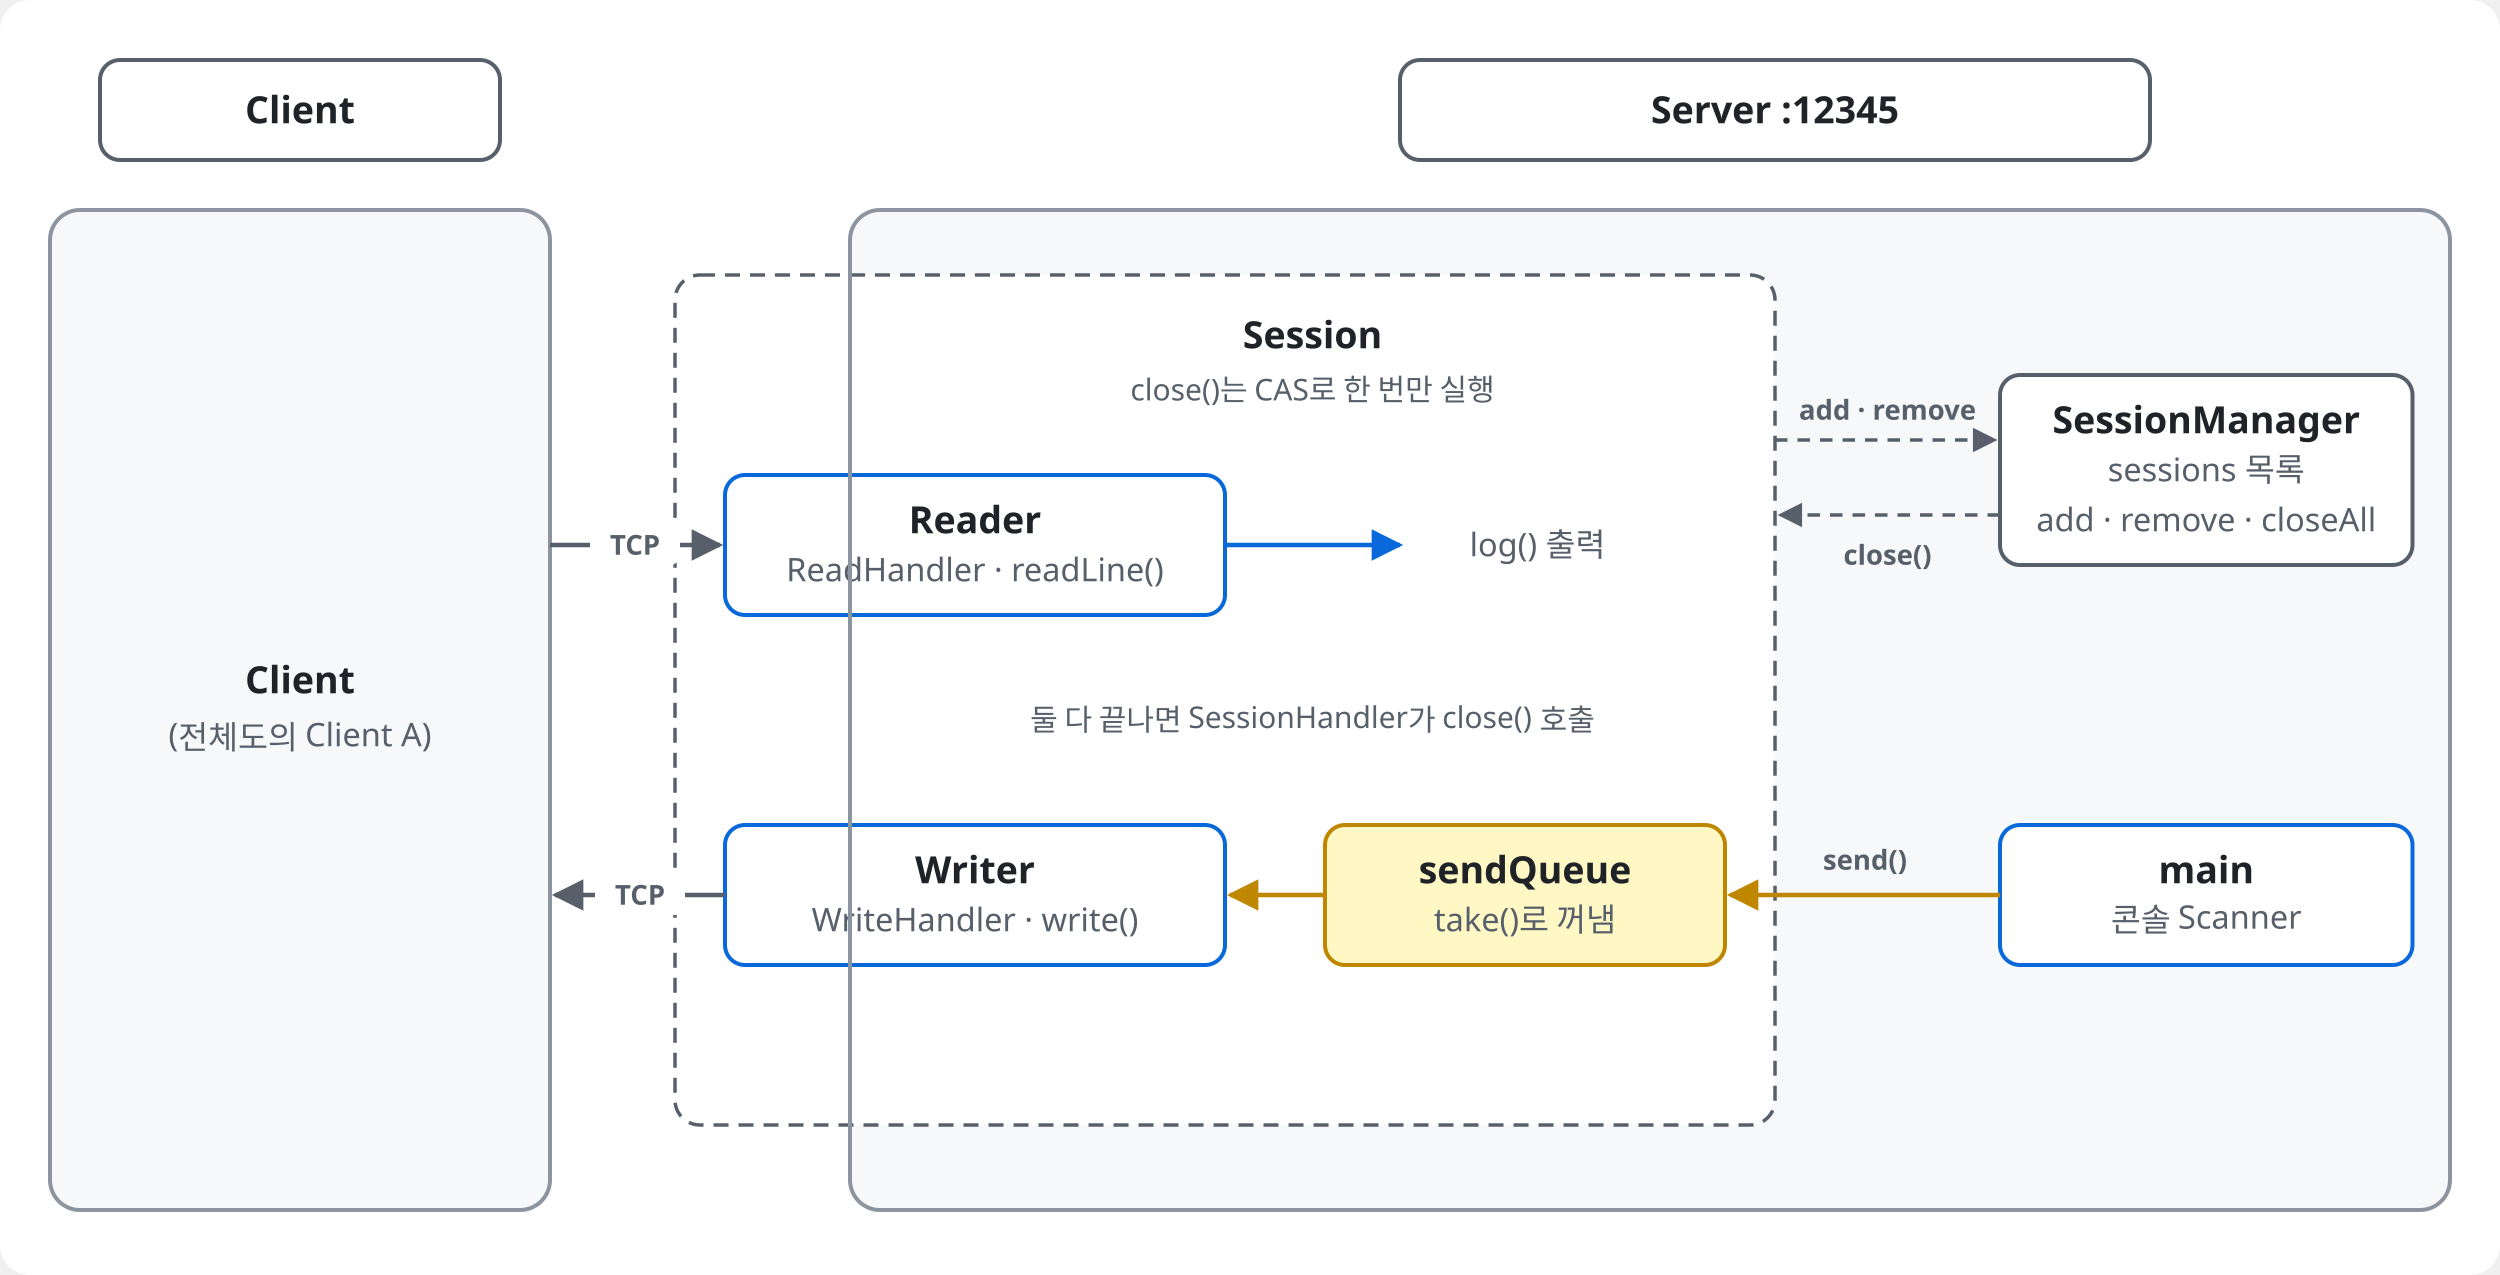
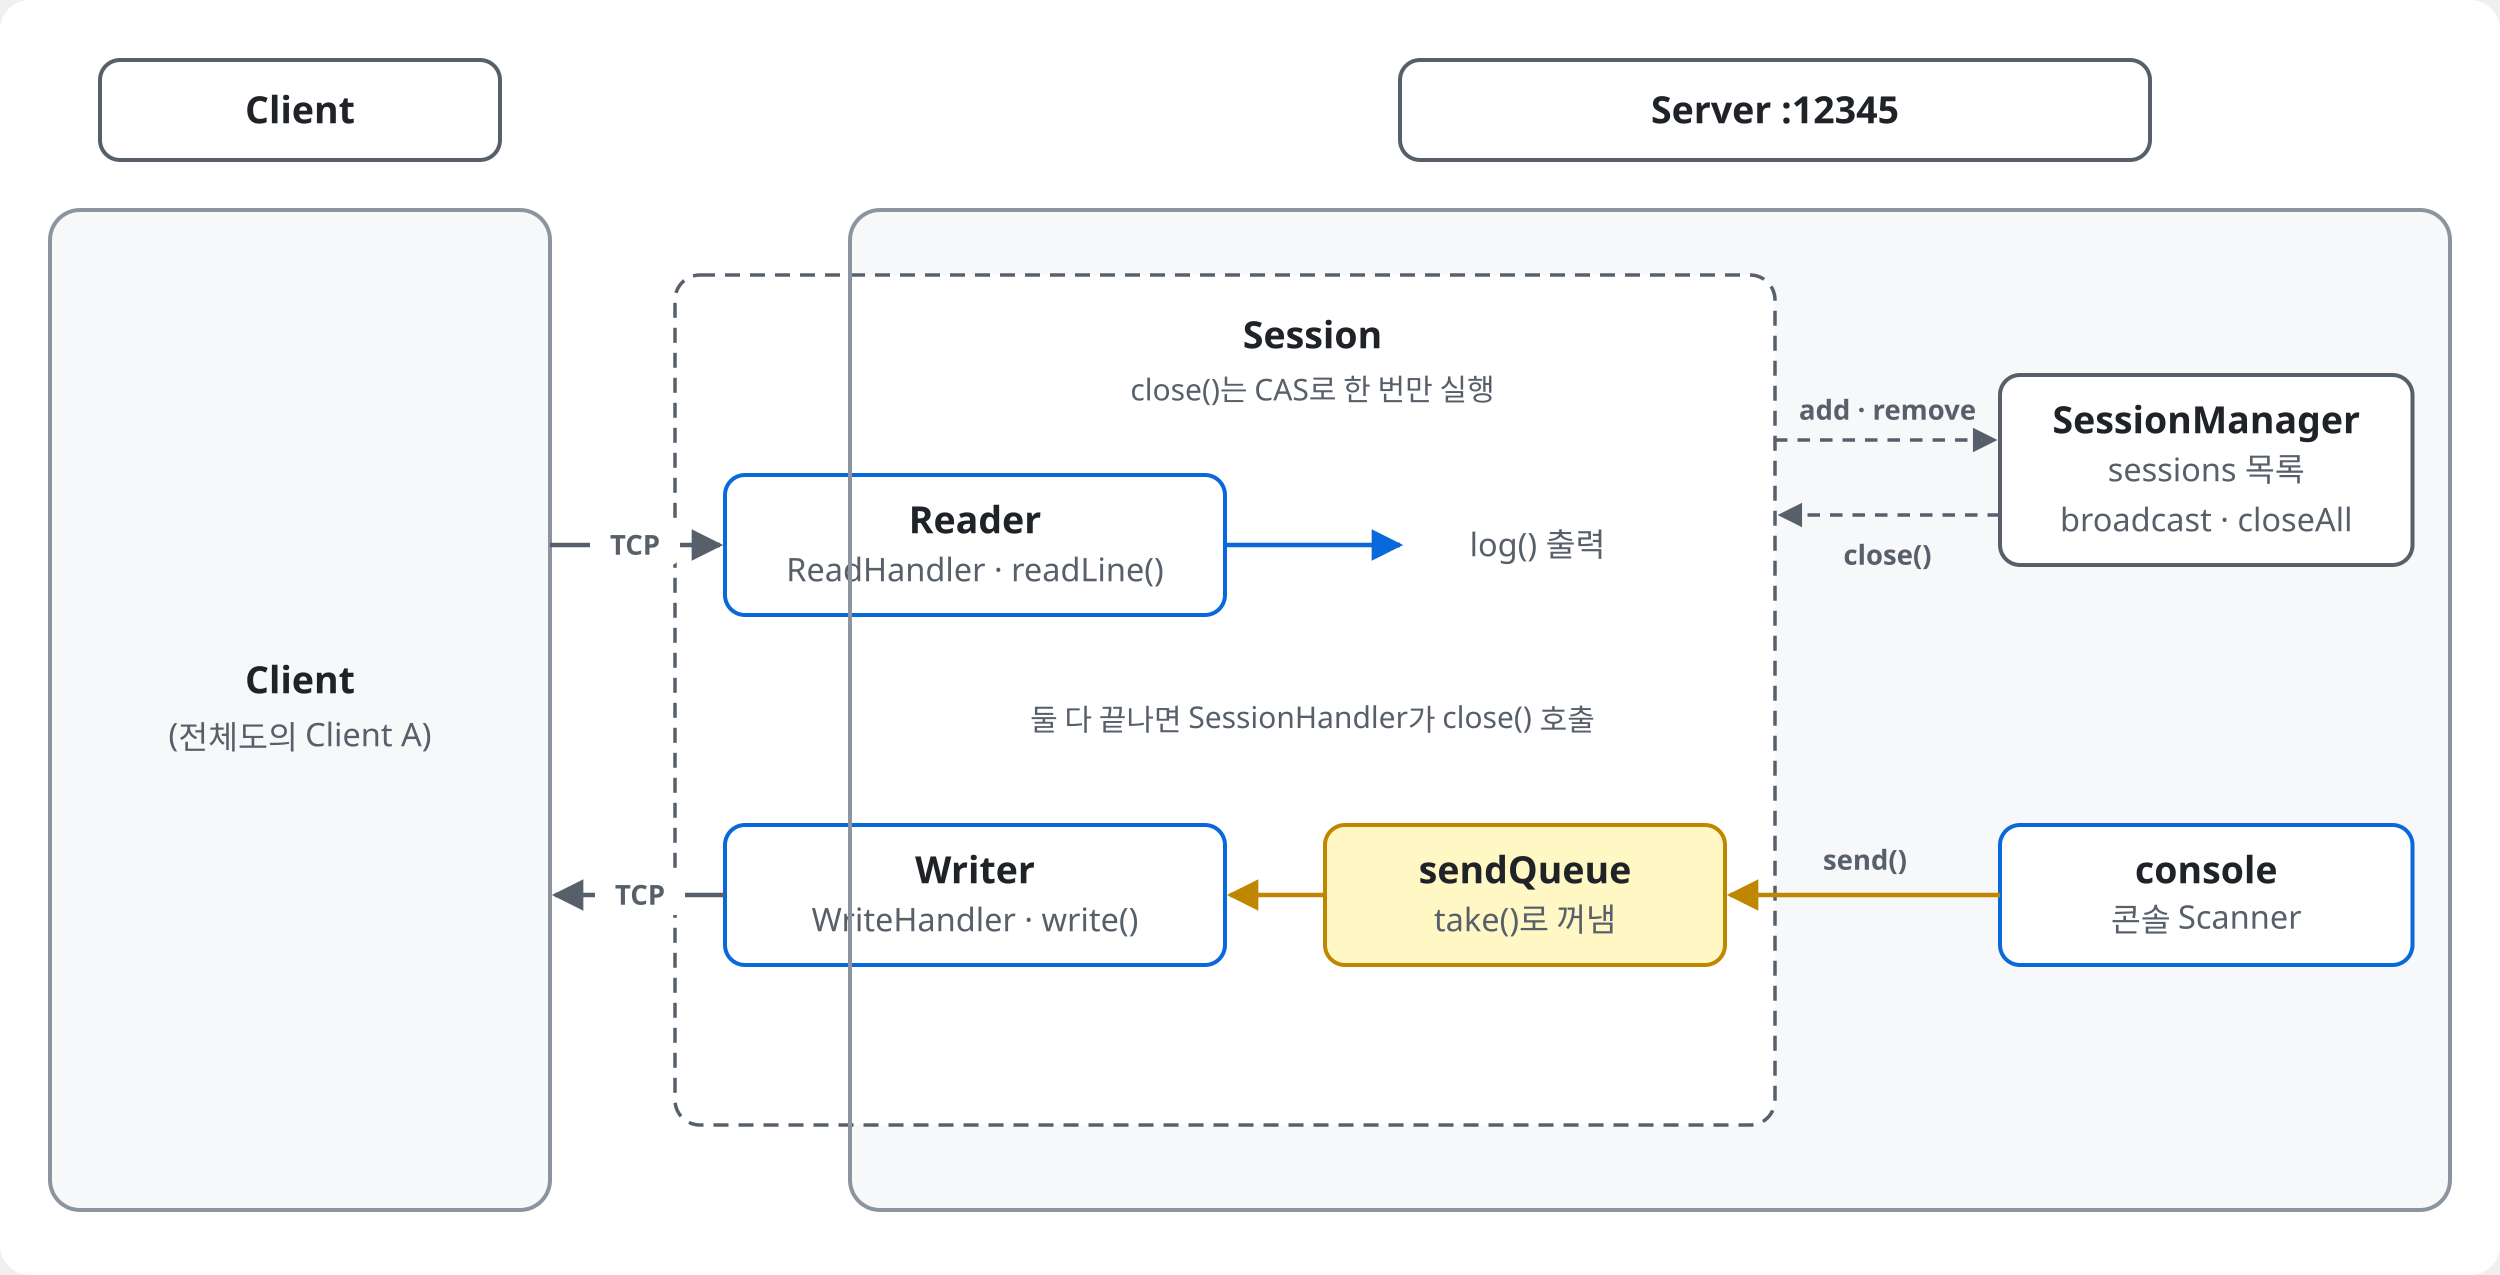
<svg xmlns="http://www.w3.org/2000/svg" viewBox="0 0 1000 510" width="1000" height="510" font-family="Pretendard, 'Malgun Gothic', 'Apple SD Gothic Neo', 'Noto Sans KR', sans-serif">
  <rect width="1000" height="510" rx="12" fill="#ffffff" />
  <defs>
    <marker id="arrow-tcp" viewBox="0 0 10 10" refX="9" refY="5" markerWidth="7" markerHeight="7" orient="auto-start-reverse">
      <path d="M 0 0 L 10 5 L 0 10 z" fill="#57606a" />
    </marker>
    <marker id="arrow-recv" viewBox="0 0 10 10" refX="9" refY="5" markerWidth="7" markerHeight="7" orient="auto-start-reverse">
      <path d="M 0 0 L 10 5 L 0 10 z" fill="#0969da" />
    </marker>
    <marker id="arrow-loop" viewBox="0 0 10 10" refX="9" refY="5" markerWidth="7" markerHeight="7" orient="auto-start-reverse">
      <path d="M 0 0 L 10 5 L 0 10 z" fill="#1a7f37" />
    </marker>
    <marker id="arrow-send" viewBox="0 0 10 10" refX="9" refY="5" markerWidth="7" markerHeight="7" orient="auto-start-reverse">
      <path d="M 0 0 L 10 5 L 0 10 z" fill="#bf8700" />
    </marker>
  </defs>
  <rect x="40" y="24" width="160" height="40" rx="8" fill="#ffffff" stroke="#57606a" stroke-width="1.6" />
  <text x="120.0" y="44.0" font-size="15" font-weight="600" text-anchor="middle" dominant-baseline="middle" fill="#1f2328">Client</text>
  <rect x="560" y="24" width="300" height="40" rx="8" fill="#ffffff" stroke="#57606a" stroke-width="1.6" />
  <text x="710.0" y="44.0" font-size="15" font-weight="600" text-anchor="middle" dominant-baseline="middle" fill="#1f2328">Server  :12345</text>
  <rect x="20" y="84" width="200" height="400" rx="12" fill="#f6f8fa" stroke="#8c959f" stroke-width="1.6" />
  <text x="120" y="272" font-size="15" font-weight="600" text-anchor="middle" dominant-baseline="middle" fill="#1f2328">Client</text>
  <text x="120" y="294" font-size="13" font-weight="400" text-anchor="middle" dominant-baseline="middle" fill="#57606a">(전체도의 Client A)</text>
  <rect x="340" y="84" width="640" height="400" rx="12" fill="#f6f8fa" stroke="#8c959f" stroke-width="1.6" />
  <rect x="270" y="110" width="440" height="340" rx="10" fill="#ffffff" stroke="#57606a" stroke-width="1.4" stroke-dasharray="6 4" />
  <text x="525" y="134" font-size="15" font-weight="600" text-anchor="middle" dominant-baseline="middle" fill="#1f2328">Session</text>
  <text x="525" y="156" font-size="12" font-weight="400" text-anchor="middle" dominant-baseline="middle" fill="#57606a">close()는 CAS로 한 번만 실행</text>
  <rect x="290" y="190" width="200" height="56" rx="8" fill="#ffffff" stroke="#0969da" stroke-width="1.6" />
  <text x="390.0" y="208.0" font-size="15" font-weight="600" text-anchor="middle" dominant-baseline="middle" fill="#1f2328">Reader</text>
  <text x="390.0" y="228.0" font-size="13" font-weight="400" text-anchor="middle" dominant-baseline="middle" fill="#57606a">ReadHandler · readLine()</text>
  <rect x="290" y="330" width="200" height="56" rx="8" fill="#ffffff" stroke="#0969da" stroke-width="1.6" />
  <text x="390.0" y="348.0" font-size="15" font-weight="600" text-anchor="middle" dominant-baseline="middle" fill="#1f2328">Writer</text>
  <text x="390.0" y="368.0" font-size="13" font-weight="400" text-anchor="middle" dominant-baseline="middle" fill="#57606a">WriteHandler · write()</text>
  <rect x="530" y="330" width="160" height="56" rx="8" fill="#fff8c5" stroke="#bf8700" stroke-width="1.6" />
  <text x="610.0" y="348.0" font-size="15" font-weight="600" text-anchor="middle" dominant-baseline="middle" fill="#1f2328">sendQueue</text>
  <text x="610.0" y="368.0" font-size="13" font-weight="400" text-anchor="middle" dominant-baseline="middle" fill="#57606a">take()로 꺼냄</text>
  <text x="525" y="288" font-size="12" font-weight="400" text-anchor="middle" dominant-baseline="middle" fill="#57606a">둘 다 끝나면 SessionHandler가 close() 호출</text>
  <line x1="340" y1="96" x2="340" y2="472" stroke="#8c959f" stroke-width="1.6" />
  <rect x="800" y="150" width="165" height="76" rx="8" fill="#ffffff" stroke="#57606a" stroke-width="1.6" />
  <text x="882.5" y="168.0" font-size="15" font-weight="600" text-anchor="middle" dominant-baseline="middle" fill="#1f2328">SessionManager</text>
  <text x="882.5" y="188.0" font-size="13" font-weight="400" text-anchor="middle" dominant-baseline="middle" fill="#57606a">sessions 목록</text>
-   <text x="882.5" y="208.0" font-size="13" font-weight="400" text-anchor="middle" dominant-baseline="middle" fill="#57606a">add · remove · closeAll</text>
+   <text x="882.5" y="208.0" font-size="13" font-weight="400" text-anchor="middle" dominant-baseline="middle" fill="#57606a">broadcast · closeAll</text>
  <rect x="800" y="330" width="165" height="56" rx="8" fill="#ffffff" stroke="#0969da" stroke-width="1.6" />
-   <text x="882.5" y="348.0" font-size="15" font-weight="600" text-anchor="middle" dominant-baseline="middle" fill="#1f2328">main</text>
+   <text x="882.5" y="348.0" font-size="15" font-weight="600" text-anchor="middle" dominant-baseline="middle" fill="#1f2328">console</text>
  <text x="882.5" y="368.0" font-size="13" font-weight="400" text-anchor="middle" dominant-baseline="middle" fill="#57606a">콘솔 Scanner</text>
  <path d="M 220 218 L 288 218" fill="none" stroke="#57606a" stroke-width="1.8" marker-end="url(#arrow-tcp)" />
  <rect x="236" y="208" width="36" height="18" rx="4" fill="#ffffff" />
  <text x="254" y="218" font-size="11" font-weight="600" text-anchor="middle" dominant-baseline="middle" fill="#57606a">TCP</text>
  <path d="M 290 358 L 222 358" fill="none" stroke="#57606a" stroke-width="1.8" marker-end="url(#arrow-tcp)" />
  <rect x="238" y="348" width="36" height="18" rx="4" fill="#ffffff" />
  <text x="256" y="358" font-size="11" font-weight="600" text-anchor="middle" dominant-baseline="middle" fill="#57606a">TCP</text>
  <path d="M 490 218 L 560 218" fill="none" stroke="#0969da" stroke-width="1.8" marker-end="url(#arrow-recv)" />
  <text x="615" y="218" font-size="13" font-weight="400" text-anchor="middle" dominant-baseline="middle" fill="#57606a">log() 출력</text>
  <path d="M 800 358 L 692 358" fill="none" stroke="#bf8700" stroke-width="1.8" marker-end="url(#arrow-send)" />
  <text x="746" y="344" font-size="11" font-weight="600" text-anchor="middle" dominant-baseline="middle" fill="#57606a">send()</text>
  <path d="M 530 358 L 492 358" fill="none" stroke="#bf8700" stroke-width="1.8" marker-end="url(#arrow-send)" />
  <path d="M 710 176 L 798 176" fill="none" stroke="#57606a" stroke-width="1.4" stroke-dasharray="5 4" marker-end="url(#arrow-tcp)" />
  <text x="755" y="164" font-size="11" font-weight="600" text-anchor="middle" dominant-baseline="middle" fill="#57606a">add · remove</text>
  <path d="M 800 206 L 712 206" fill="none" stroke="#57606a" stroke-width="1.4" stroke-dasharray="5 4" marker-end="url(#arrow-tcp)" />
  <text x="755" y="222" font-size="11" font-weight="600" text-anchor="middle" dominant-baseline="middle" fill="#57606a">close()</text>
</svg>
